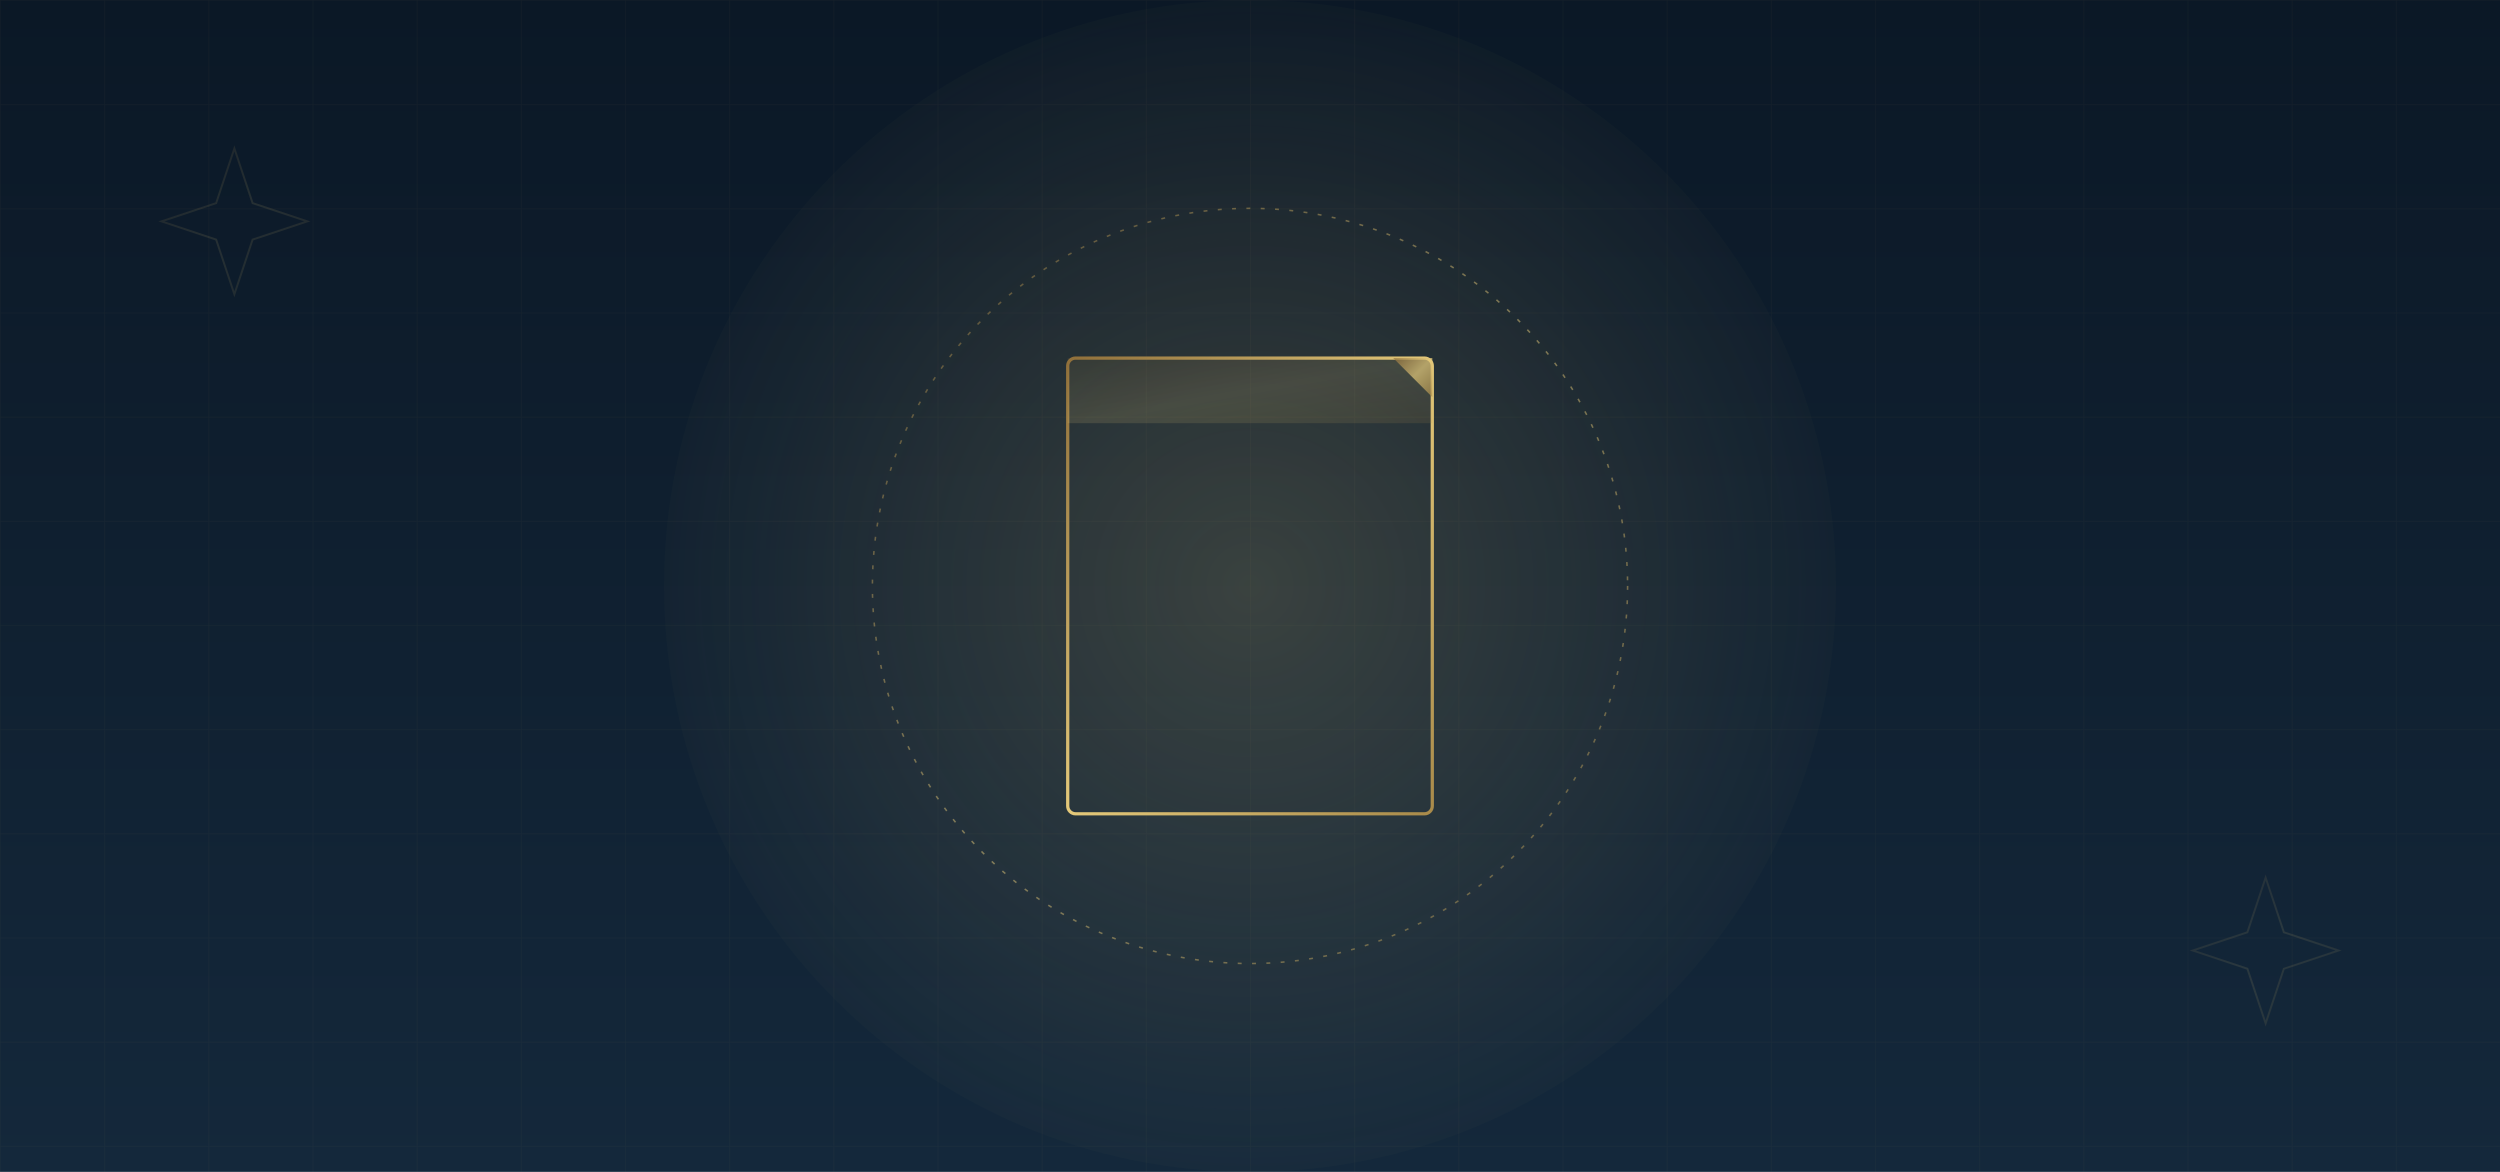
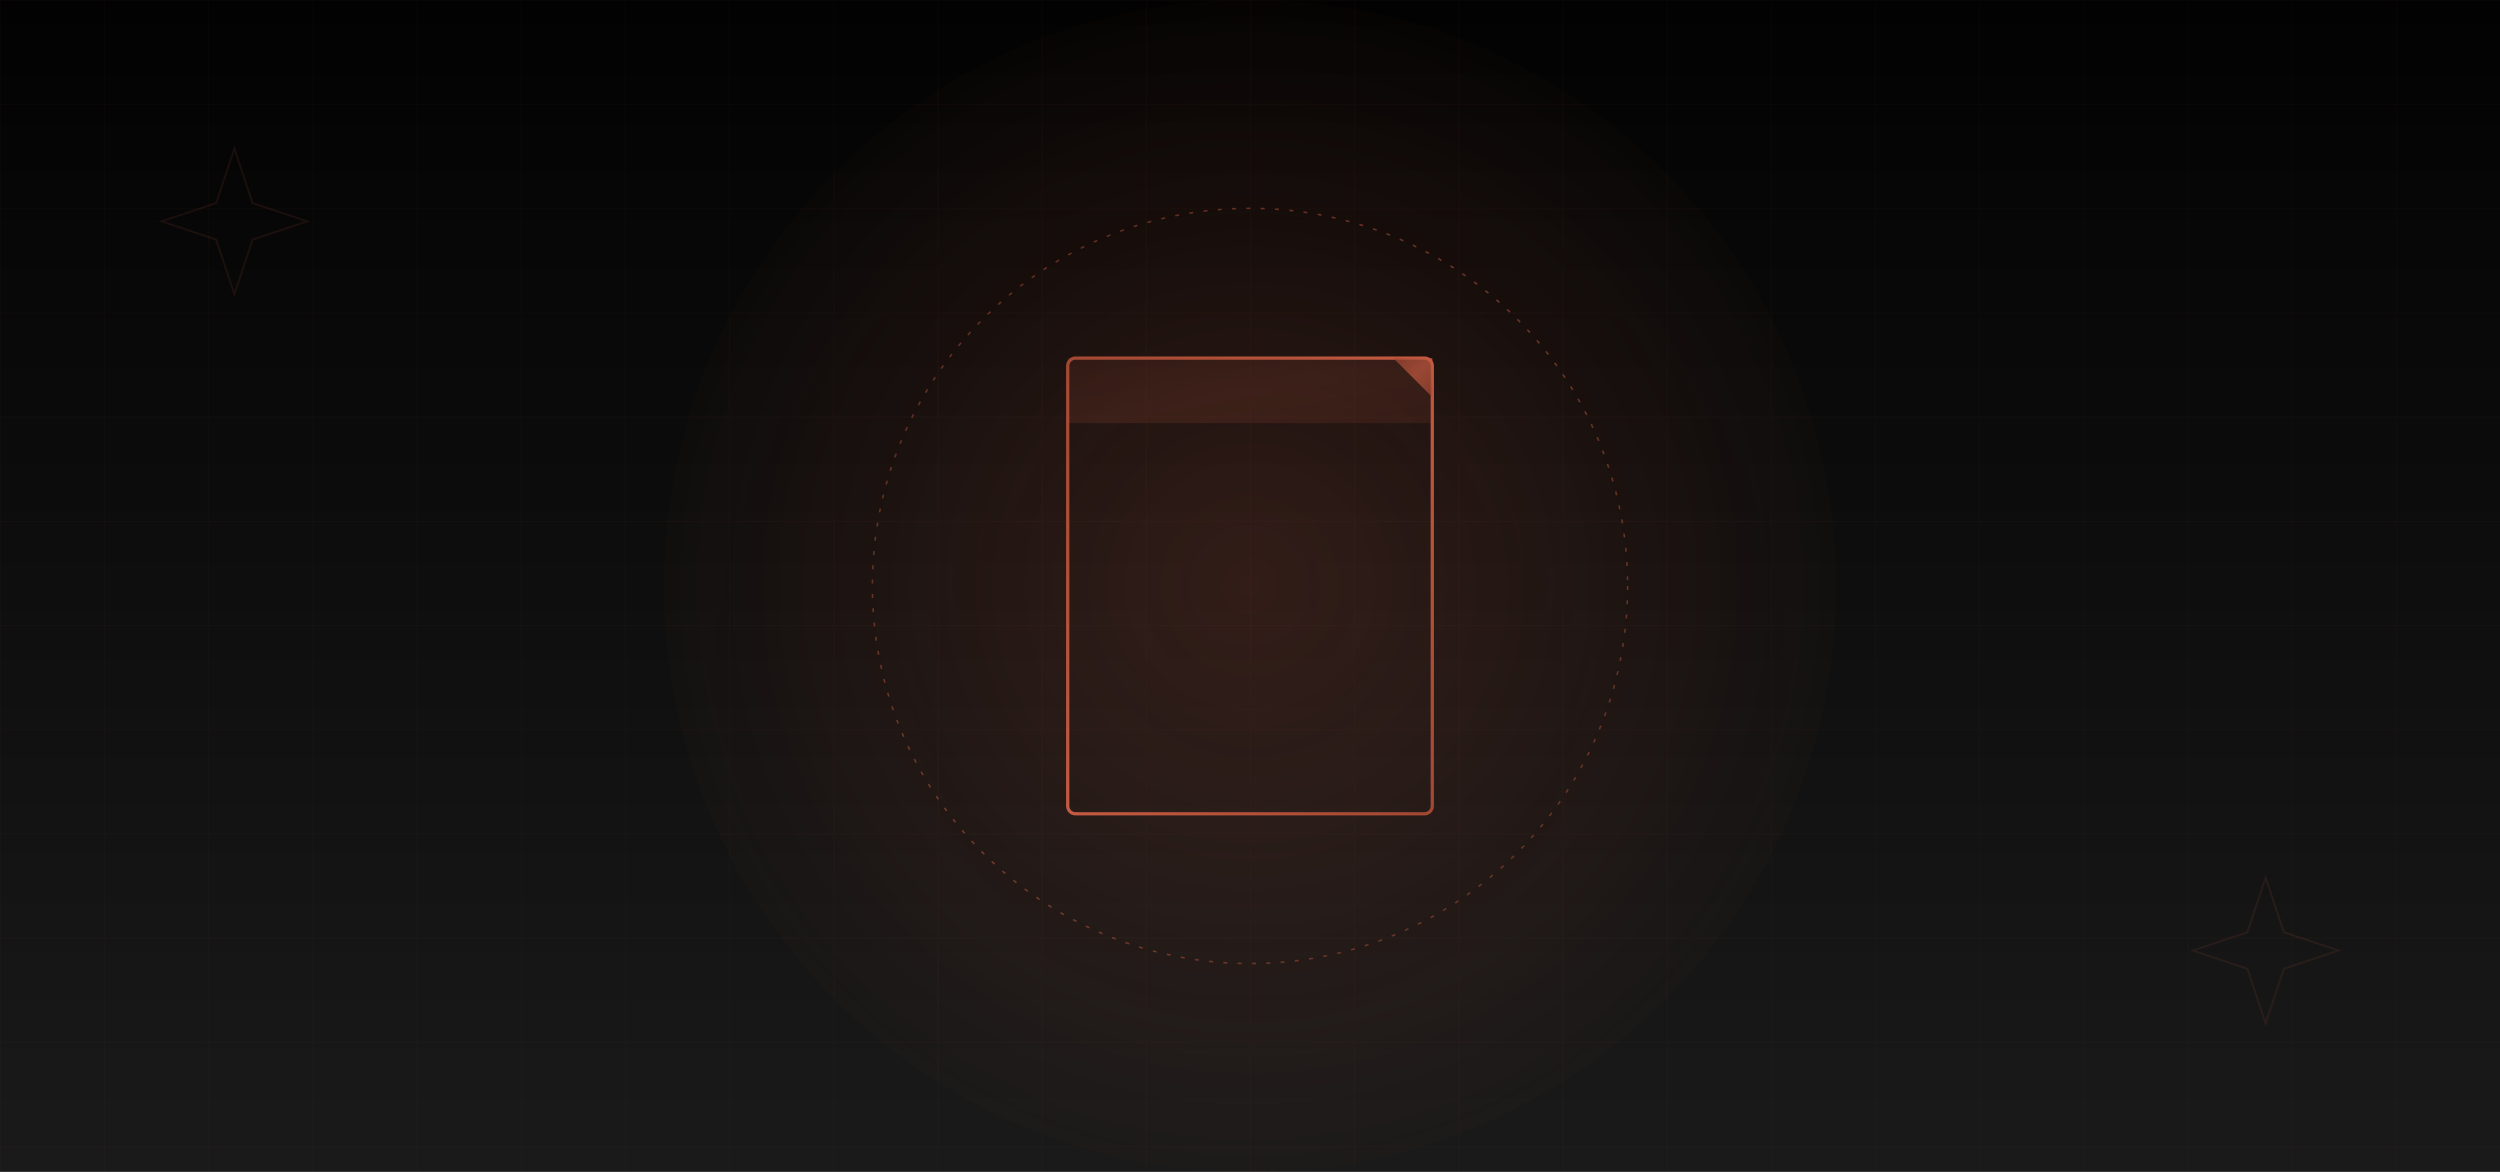
<svg xmlns="http://www.w3.org/2000/svg" viewBox="0 0 1920 900" preserveAspectRatio="xMidYMid slice">
  <defs>
    <linearGradient id="sky" x1="0" y1="0" x2="0" y2="1">
-       <stop offset="0%" stop-color="#0B1826" />
-       <stop offset="100%" stop-color="#14283B" />
+       <stop offset="0%" stop-color="#020202" />
+       <stop offset="100%" stop-color="#1A1A1A" />
    </linearGradient>
    <linearGradient id="gold" x1="0" y1="0" x2="1" y2="1">
-       <stop offset="0%" stop-color="#8F6F3A" />
-       <stop offset="50%" stop-color="#E4C97A" />
-       <stop offset="100%" stop-color="#A88A4A" />
+       <stop offset="0%" stop-color="#A24832" />
+       <stop offset="50%" stop-color="#C45A41" />
+       <stop offset="100%" stop-color="#A24832" />
    </linearGradient>
    <pattern id="grid" width="80" height="80" patternUnits="userSpaceOnUse">
-       <path d="M 80 0 L 0 0 0 80" fill="none" stroke="#C2A86B" stroke-opacity="0.05" />
+       <path d="M 80 0 L 0 0 0 80" fill="none" stroke="#C45A41" stroke-opacity="0.05" />
    </pattern>
    <radialGradient id="glow" cx="50%" cy="50%" r="55%">
-       <stop offset="0%" stop-color="#E4C97A" stop-opacity="0.2" />
-       <stop offset="100%" stop-color="#E4C97A" stop-opacity="0" />
+       <stop offset="0%" stop-color="#C45A41" stop-opacity="0.2" />
+       <stop offset="100%" stop-color="#C45A41" stop-opacity="0" />
    </radialGradient>
  </defs>
  <rect width="1920" height="900" fill="url(#sky)" />
  <rect width="1920" height="900" fill="url(#grid)" />
  <circle cx="960" cy="450" r="450" fill="url(#glow)" />
  <g opacity="0.12" fill="none" stroke="url(#gold)" stroke-width="1.5">
    <g transform="translate(180 170)">
      <polygon points="0,-56 14,-14 56,0 14,14 0,56 -14,14 -56,0 -14,-14" />
    </g>
    <g transform="translate(1740 730)">
      <polygon points="0,-56 14,-14 56,0 14,14 0,56 -14,14 -56,0 -14,-14" />
    </g>
  </g>
  <line x1="120" y1="840" x2="1800" y2="840" stroke="url(#gold)" stroke-width="1" opacity="0.3" />
  <g transform="translate(960 450)">
    <circle r="290" fill="none" stroke="url(#gold)" stroke-width="1.2" stroke-dasharray="3 8" opacity="0.5" />
    <rect x="-140" y="-175" width="280" height="350" rx="6" fill="none" stroke="url(#gold)" stroke-width="2.5" />
    <rect x="-140" y="-175" width="280" height="50" fill="url(#gold)" opacity="0.15" />
    <line x1="-110" y1="-150" x2="110" y2="-150" stroke="url(#gold)" stroke-width="2" opacity="0.85" />
    <g stroke="url(#gold)" stroke-width="1.8">
      <line x1="-110" y1="-90" x2="110" y2="-90" opacity="0.75" />
      <line x1="-110" y1="-55" x2="70" y2="-55" opacity="0.65" />
      <line x1="-110" y1="-20" x2="110" y2="-20" opacity="0.7" />
      <line x1="-110" y1="15" x2="90" y2="15" opacity="0.6" />
      <line x1="-110" y1="50" x2="110" y2="50" opacity="0.55" />
      <line x1="-110" y1="85" x2="60" y2="85" opacity="0.45" />
      <line x1="-110" y1="120" x2="100" y2="120" opacity="0.4" />
    </g>
    <polygon points="110,-175 140,-175 140,-145" fill="url(#gold)" opacity="0.7" />
  </g>
</svg>
